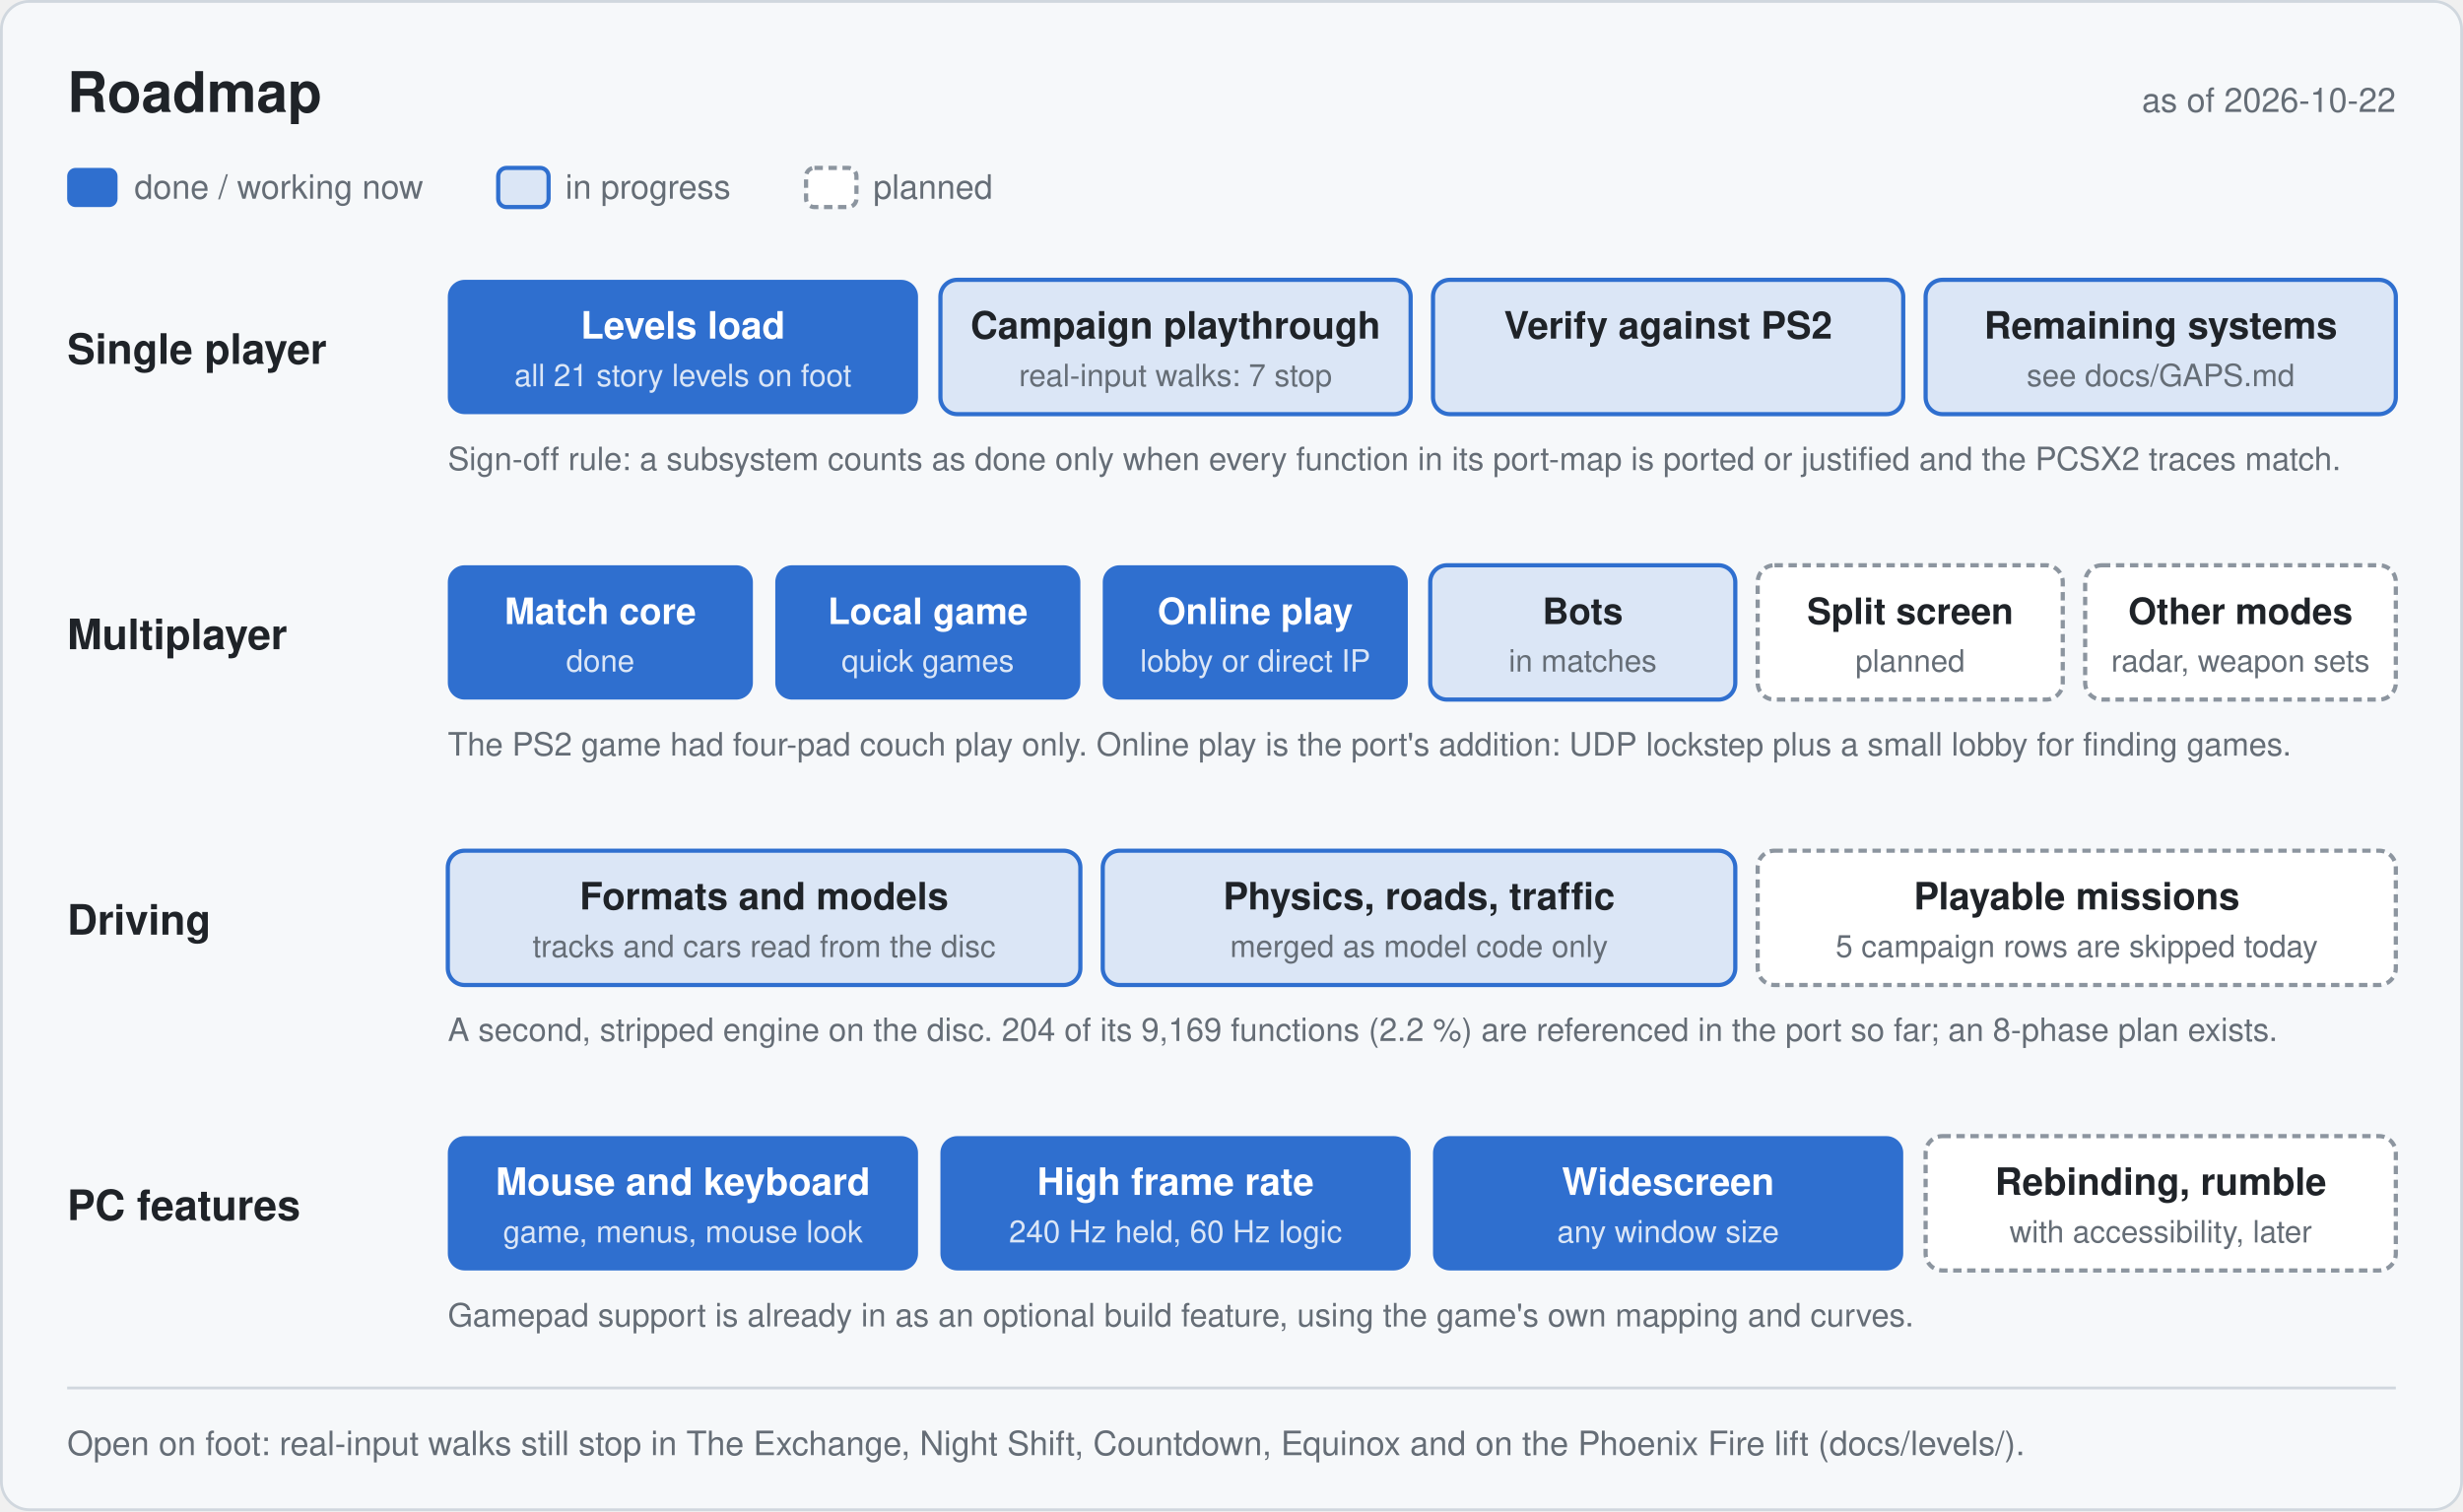
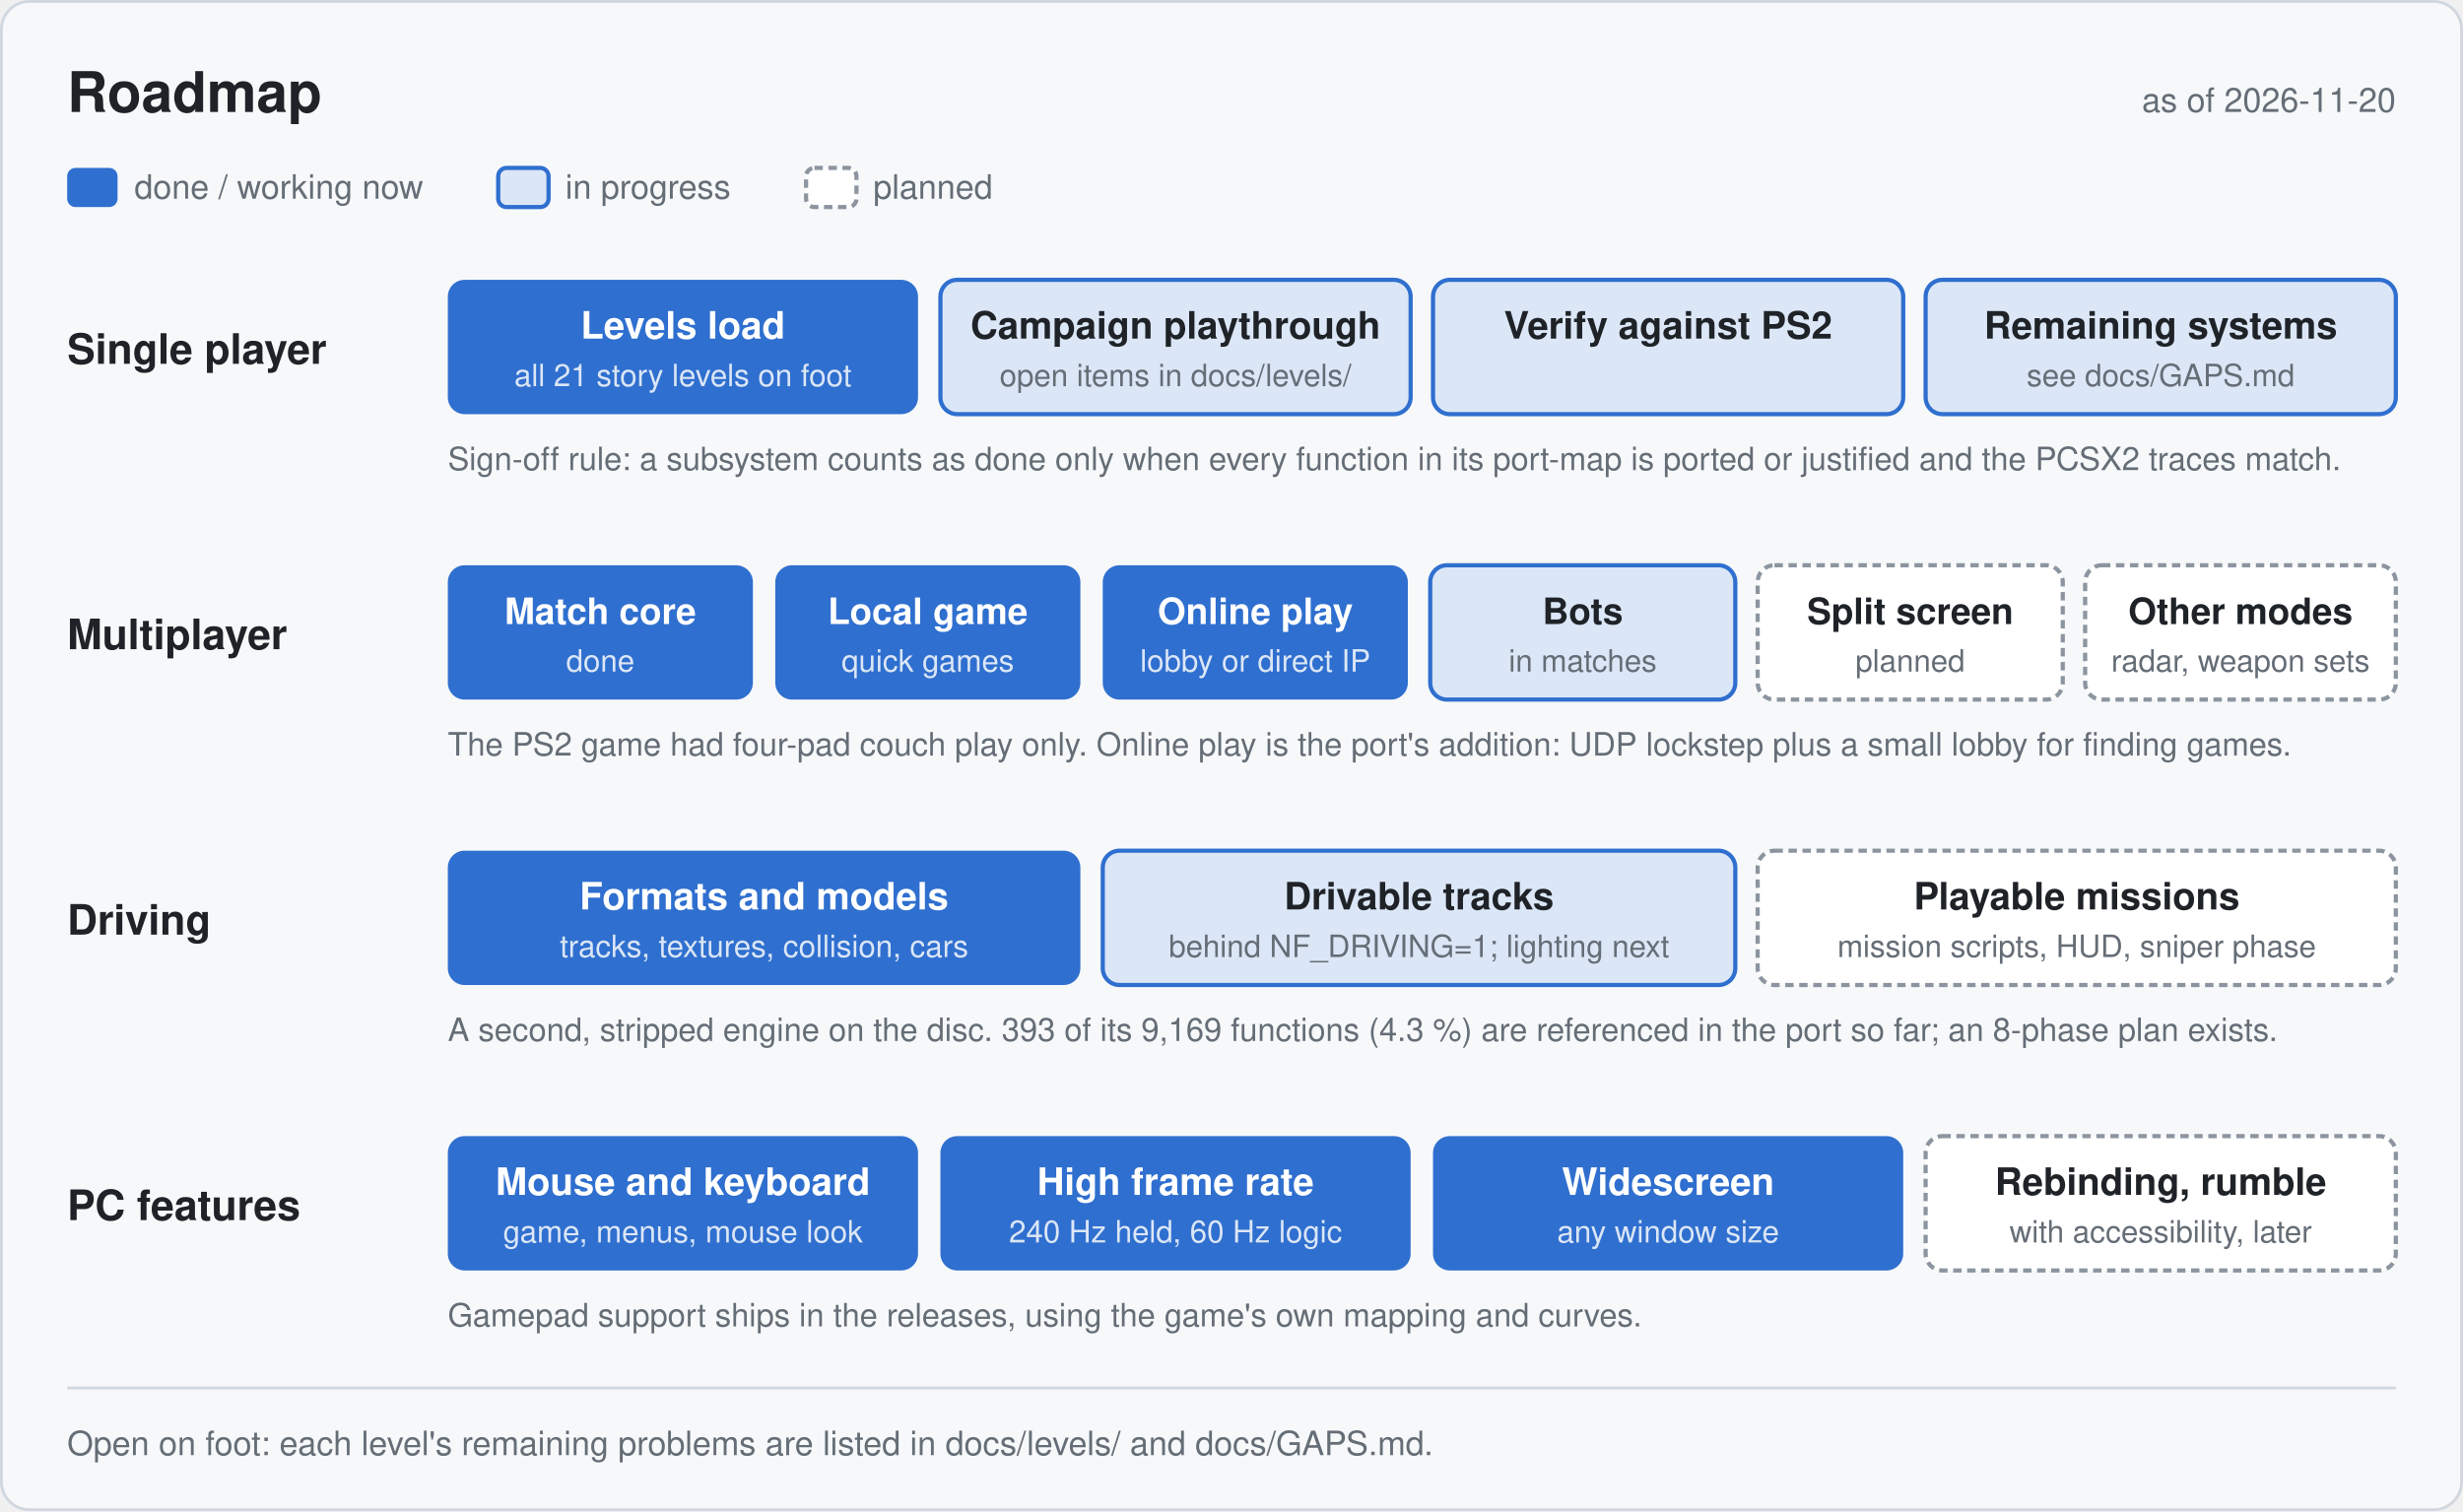
<svg xmlns="http://www.w3.org/2000/svg" width="880" height="540" viewBox="0 0 880 540" font-family="-apple-system, 'Segoe UI', Helvetica, Arial, sans-serif">
  <rect x="0.5" y="0.5" width="879" height="539" rx="10" fill="#f6f8fa" stroke="#d0d7de" />
  <text x="24" y="40" font-size="20" font-weight="600" fill="#1f2328">Roadmap</text>
-   <text x="856" y="40" font-size="12" fill="#656d76" text-anchor="end">as of 2026-10-22</text>
+   <text x="856" y="40" font-size="12" fill="#656d76" text-anchor="end">as of 2026-11-20</text>
  <g font-size="12" fill="#656d76">
    <rect x="24" y="60" width="18" height="14" rx="3" fill="#2f6fcf" />
    <text x="48" y="71">done / working now</text>
    <rect x="178" y="60" width="18" height="14" rx="3" fill="#dbe6f6" stroke="#2f6fcf" stroke-width="1.5" />
    <text x="202" y="71">in progress</text>
    <rect x="288" y="60" width="18" height="14" rx="3" fill="#ffffff" stroke="#8c959f" stroke-width="1.5" stroke-dasharray="3 2" />
    <text x="312" y="71">planned</text>
  </g>
  <text x="24" y="130" font-size="15" font-weight="600" fill="#1f2328">Single player</text>
  <g>
    <rect x="160" y="100" width="168" height="48" rx="6" fill="#2f6fcf" />
    <text x="244" y="121" font-size="13.5" font-weight="600" fill="#ffffff" text-anchor="middle">Levels load</text>
    <text x="244" y="138" font-size="11" fill="#dbe6f6" text-anchor="middle">all 21 story levels on foot</text>
    <rect x="336" y="100" width="168" height="48" rx="6" fill="#dbe6f6" stroke="#2f6fcf" stroke-width="1.5" />
    <text x="420" y="121" font-size="13.5" font-weight="600" fill="#1f2328" text-anchor="middle">Campaign playthrough</text>
-     <text x="420" y="138" font-size="11" fill="#656d76" text-anchor="middle">real-input walks: 7 stop</text>
+     <text x="420" y="138" font-size="11" fill="#656d76" text-anchor="middle">open items in docs/levels/</text>
    <rect x="512" y="100" width="168" height="48" rx="6" fill="#dbe6f6" stroke="#2f6fcf" stroke-width="1.5" />
    <text x="596" y="121" font-size="13.5" font-weight="600" fill="#1f2328" text-anchor="middle">Verify against PS2</text>
    <text x="596" y="138" font-size="11" fill="#656d76" text-anchor="middle" />
    <rect x="688" y="100" width="168" height="48" rx="6" fill="#dbe6f6" stroke="#2f6fcf" stroke-width="1.5" />
    <text x="772" y="121" font-size="13.5" font-weight="600" fill="#1f2328" text-anchor="middle">Remaining systems</text>
    <text x="772" y="138" font-size="11" fill="#656d76" text-anchor="middle">see docs/GAPS.md</text>
  </g>
  <text x="160" y="168" font-size="11.5" fill="#656d76">Sign-off rule: a subsystem counts as done only when every function in its port-map is ported or justified and the PCSX2 traces match.</text>
  <text x="24" y="232" font-size="15" font-weight="600" fill="#1f2328">Multiplayer</text>
  <g>
    <rect x="160" y="202" width="109" height="48" rx="6" fill="#2f6fcf" />
    <text x="214.5" y="223" font-size="13" font-weight="600" fill="#ffffff" text-anchor="middle">Match core</text>
    <text x="214.5" y="240" font-size="11" fill="#dbe6f6" text-anchor="middle">done</text>
    <rect x="277" y="202" width="109" height="48" rx="6" fill="#2f6fcf" />
    <text x="331.5" y="223" font-size="13" font-weight="600" fill="#ffffff" text-anchor="middle">Local game</text>
    <text x="331.5" y="240" font-size="11" fill="#dbe6f6" text-anchor="middle">quick games</text>
    <rect x="394" y="202" width="109" height="48" rx="6" fill="#2f6fcf" />
    <text x="448.5" y="223" font-size="13" font-weight="600" fill="#ffffff" text-anchor="middle">Online play</text>
    <text x="448.5" y="240" font-size="11" fill="#dbe6f6" text-anchor="middle">lobby or direct IP</text>
    <rect x="511" y="202" width="109" height="48" rx="6" fill="#dbe6f6" stroke="#2f6fcf" stroke-width="1.5" />
    <text x="565.5" y="223" font-size="13" font-weight="600" fill="#1f2328" text-anchor="middle">Bots</text>
    <text x="565.5" y="240" font-size="11" fill="#656d76" text-anchor="middle">in matches</text>
    <rect x="628" y="202" width="109" height="48" rx="6" fill="#ffffff" stroke="#8c959f" stroke-width="1.5" stroke-dasharray="3 2" />
    <text x="682.5" y="223" font-size="13" font-weight="600" fill="#1f2328" text-anchor="middle">Split screen</text>
    <text x="682.5" y="240" font-size="11" fill="#656d76" text-anchor="middle">planned</text>
    <rect x="745" y="202" width="111" height="48" rx="6" fill="#ffffff" stroke="#8c959f" stroke-width="1.5" stroke-dasharray="3 2" />
    <text x="800.5" y="223" font-size="13" font-weight="600" fill="#1f2328" text-anchor="middle">Other modes</text>
    <text x="800.5" y="240" font-size="11" fill="#656d76" text-anchor="middle">radar, weapon sets</text>
  </g>
  <text x="160" y="270" font-size="11.5" fill="#656d76">The PS2 game had four-pad couch play only. Online play is the port's addition: UDP lockstep plus a small lobby for finding games.</text>
  <text x="24" y="334" font-size="15" font-weight="600" fill="#1f2328">Driving</text>
  <g>
-     <rect x="160" y="304" width="226" height="48" rx="6" fill="#dbe6f6" stroke="#2f6fcf" stroke-width="1.5" />
-     <text x="273" y="325" font-size="13.5" font-weight="600" fill="#1f2328" text-anchor="middle">Formats and models</text>
-     <text x="273" y="342" font-size="11" fill="#656d76" text-anchor="middle">tracks and cars read from the disc</text>
+     <rect x="160" y="304" width="226" height="48" rx="6" fill="#2f6fcf" />
+     <text x="273" y="325" font-size="13.5" font-weight="600" fill="#ffffff" text-anchor="middle">Formats and models</text>
+     <text x="273" y="342" font-size="11" fill="#dbe6f6" text-anchor="middle">tracks, textures, collision, cars</text>
    <rect x="394" y="304" width="226" height="48" rx="6" fill="#dbe6f6" stroke="#2f6fcf" stroke-width="1.5" />
-     <text x="507" y="325" font-size="13.5" font-weight="600" fill="#1f2328" text-anchor="middle">Physics, roads, traffic</text>
-     <text x="507" y="342" font-size="11" fill="#656d76" text-anchor="middle">merged as model code only</text>
+     <text x="507" y="325" font-size="13.5" font-weight="600" fill="#1f2328" text-anchor="middle">Drivable tracks</text>
+     <text x="507" y="342" font-size="11" fill="#656d76" text-anchor="middle">behind NF_DRIVING=1; lighting next</text>
    <rect x="628" y="304" width="228" height="48" rx="6" fill="#ffffff" stroke="#8c959f" stroke-width="1.5" stroke-dasharray="3 2" />
    <text x="742" y="325" font-size="13.5" font-weight="600" fill="#1f2328" text-anchor="middle">Playable missions</text>
-     <text x="742" y="342" font-size="11" fill="#656d76" text-anchor="middle">5 campaign rows are skipped today</text>
+     <text x="742" y="342" font-size="11" fill="#656d76" text-anchor="middle">mission scripts, HUD, sniper phase</text>
  </g>
-   <text x="160" y="372" font-size="11.5" fill="#656d76">A second, stripped engine on the disc. 204 of its 9,169 functions (2.2 %) are referenced in the port so far; an 8-phase plan exists.</text>
+   <text x="160" y="372" font-size="11.5" fill="#656d76">A second, stripped engine on the disc. 393 of its 9,169 functions (4.3 %) are referenced in the port so far; an 8-phase plan exists.</text>
  <text x="24" y="436" font-size="15" font-weight="600" fill="#1f2328">PC features</text>
  <g>
    <rect x="160" y="406" width="168" height="48" rx="6" fill="#2f6fcf" />
    <text x="244" y="427" font-size="13.5" font-weight="600" fill="#ffffff" text-anchor="middle">Mouse and keyboard</text>
    <text x="244" y="444" font-size="11" fill="#dbe6f6" text-anchor="middle">game, menus, mouse look</text>
    <rect x="336" y="406" width="168" height="48" rx="6" fill="#2f6fcf" />
    <text x="420" y="427" font-size="13.5" font-weight="600" fill="#ffffff" text-anchor="middle">High frame rate</text>
    <text x="420" y="444" font-size="11" fill="#dbe6f6" text-anchor="middle">240 Hz held, 60 Hz logic</text>
    <rect x="512" y="406" width="168" height="48" rx="6" fill="#2f6fcf" />
    <text x="596" y="427" font-size="13.5" font-weight="600" fill="#ffffff" text-anchor="middle">Widescreen</text>
    <text x="596" y="444" font-size="11" fill="#dbe6f6" text-anchor="middle">any window size</text>
    <rect x="688" y="406" width="168" height="48" rx="6" fill="#ffffff" stroke="#8c959f" stroke-width="1.5" stroke-dasharray="3 2" />
    <text x="772" y="427" font-size="13.5" font-weight="600" fill="#1f2328" text-anchor="middle">Rebinding, rumble</text>
    <text x="772" y="444" font-size="11" fill="#656d76" text-anchor="middle">with accessibility, later</text>
  </g>
-   <text x="160" y="474" font-size="11.5" fill="#656d76">Gamepad support is already in as an optional build feature, using the game's own mapping and curves.</text>
+   <text x="160" y="474" font-size="11.5" fill="#656d76">Gamepad support ships in the releases, using the game's own mapping and curves.</text>
  <line x1="24" y1="496" x2="856" y2="496" stroke="#d0d7de" />
-   <text x="24" y="520" font-size="12" fill="#656d76">Open on foot: real-input walks still stop in The Exchange, Night Shift, Countdown, Equinox and on the Phoenix Fire lift (docs/levels/).</text>
+   <text x="24" y="520" font-size="12" fill="#656d76">Open on foot: each level's remaining problems are listed in docs/levels/ and docs/GAPS.md.</text>
</svg>
